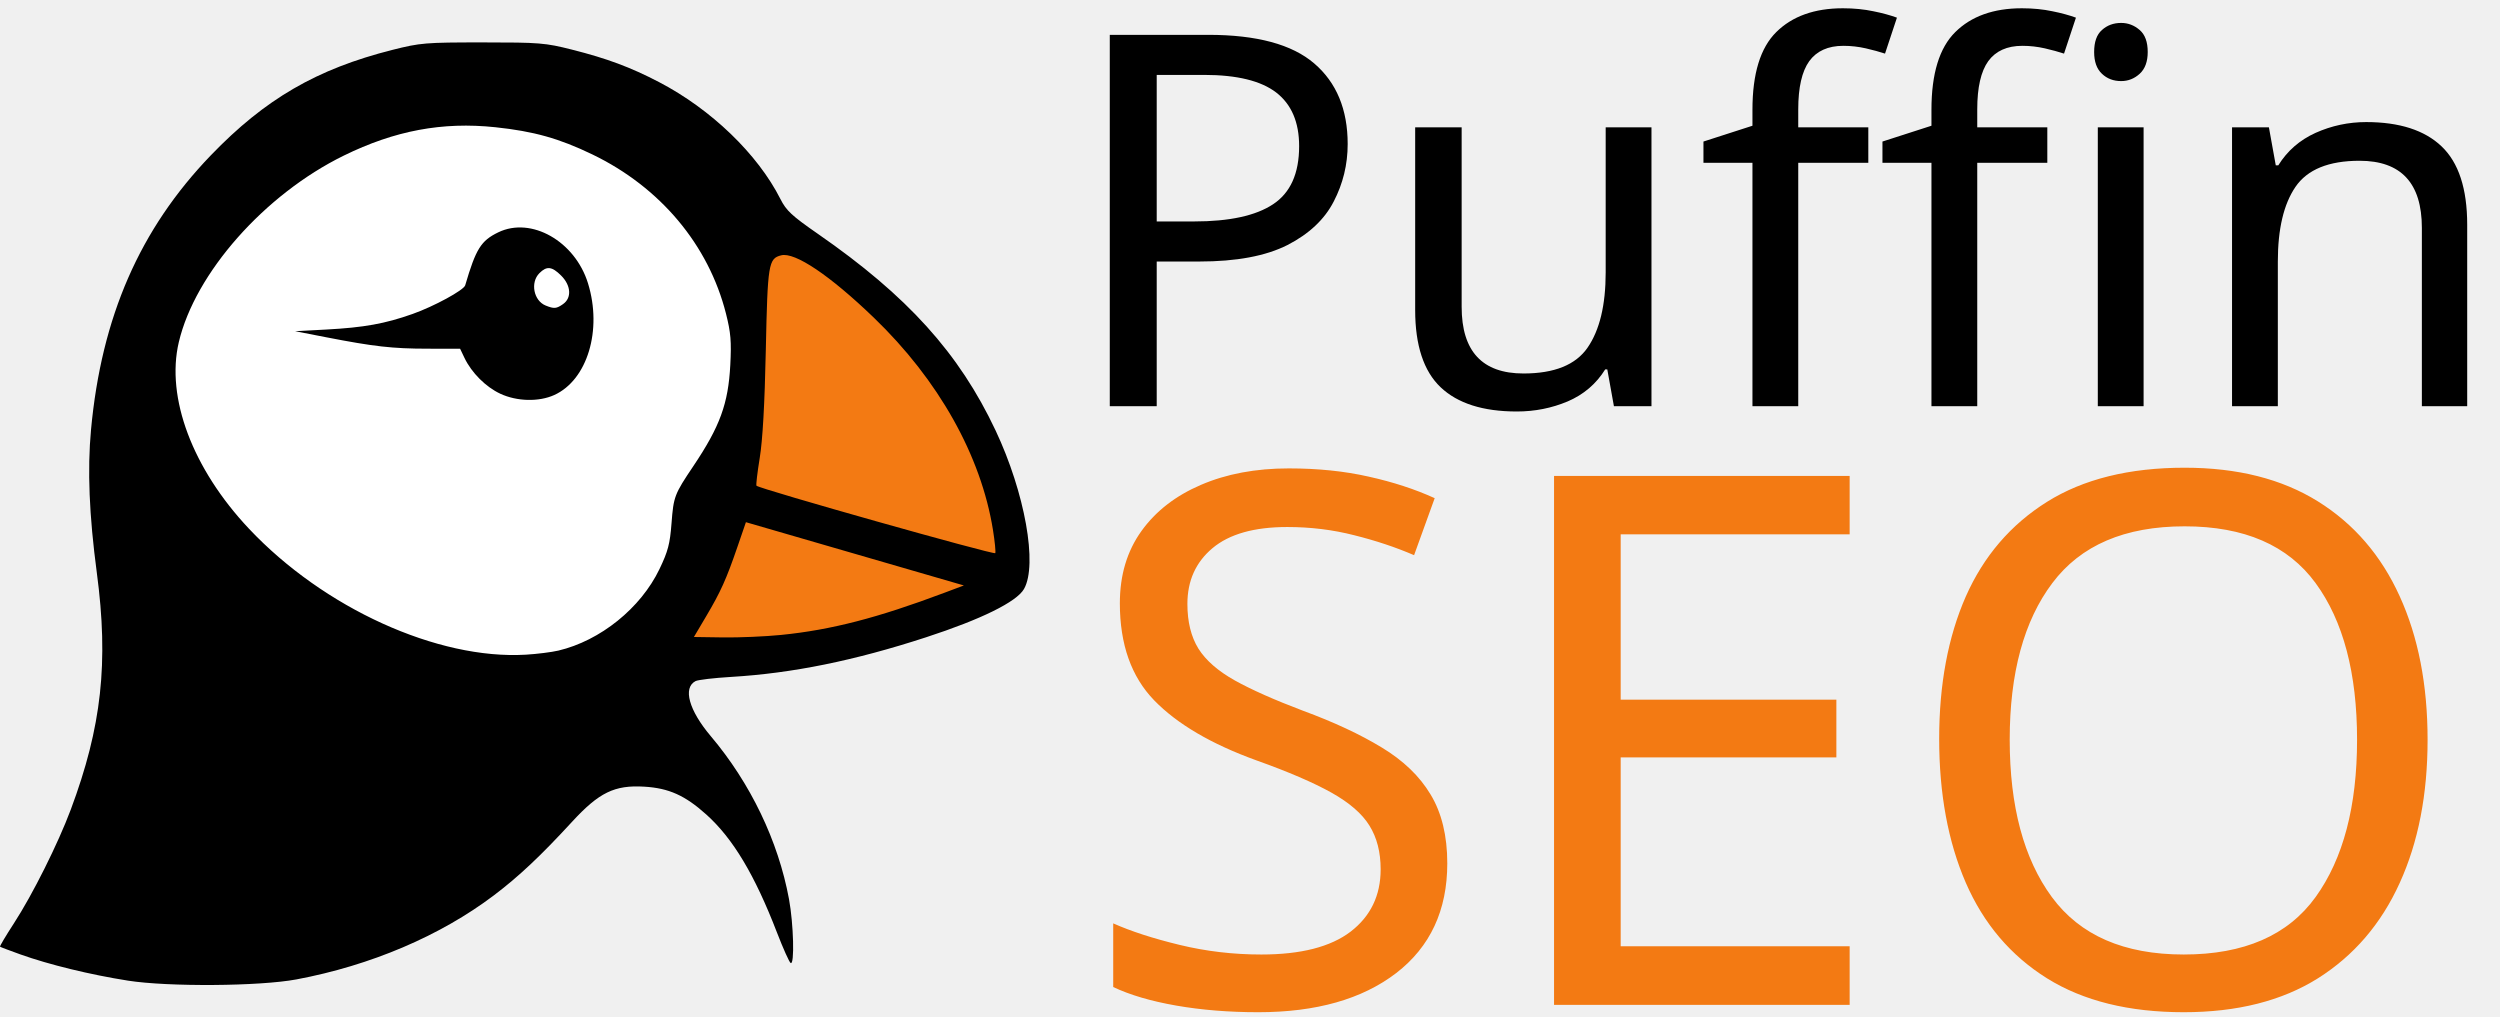
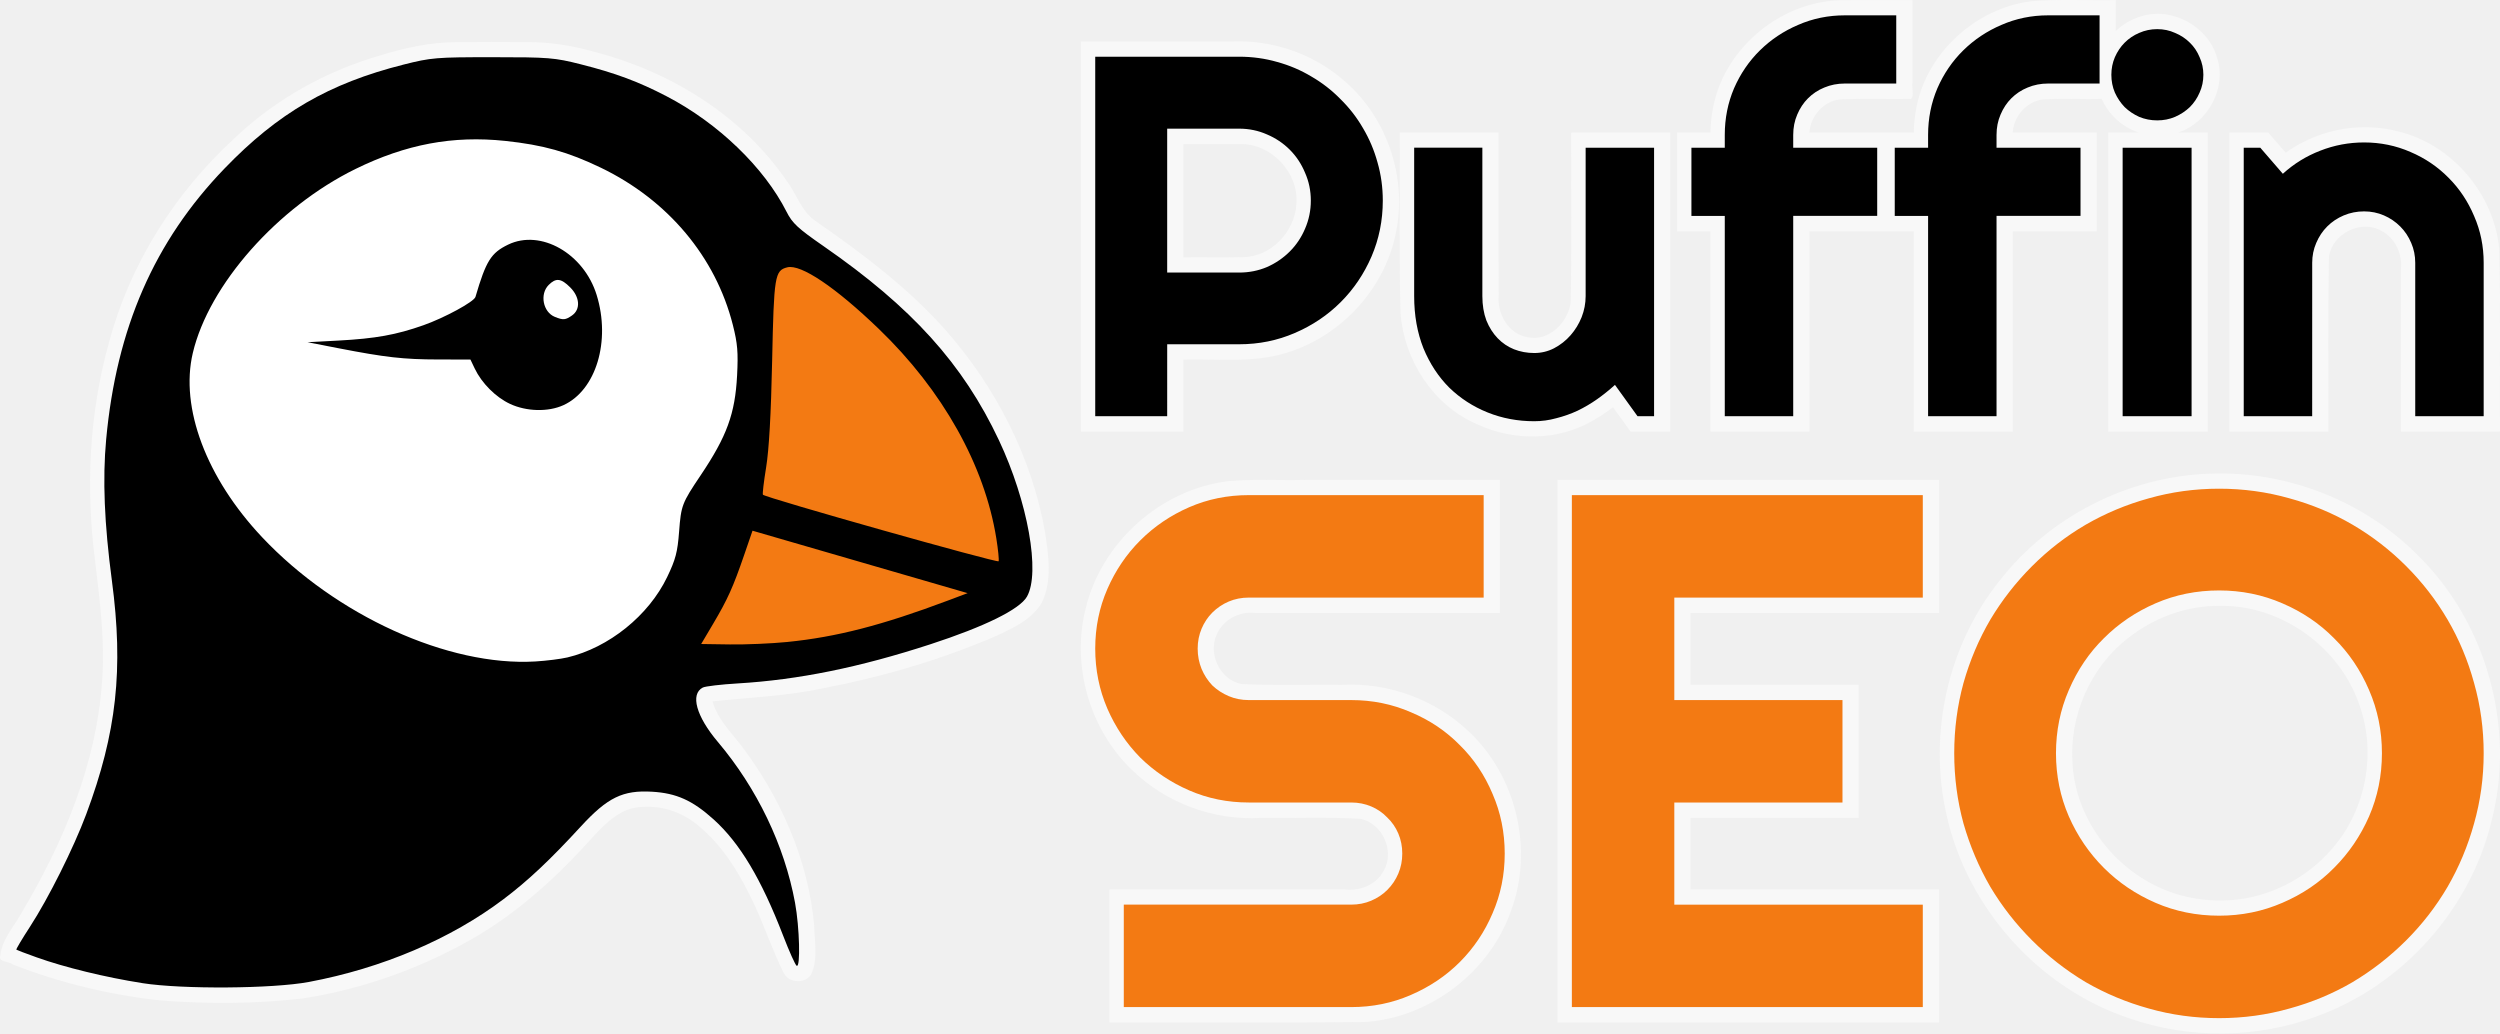
- <svg xmlns="http://www.w3.org/2000/svg" width="170.597mm" height="69.336mm" viewBox="0 0 170.597 69.336" version="1.1" id="svg1" xml:space="preserve">
+ <svg xmlns="http://www.w3.org/2000/svg" width="172.855mm" height="71.458mm" viewBox="0 0 172.855 71.458" version="1.1" id="svg1" xml:space="preserve">
  <defs id="defs1" />
-   <g id="layer1" transform="translate(-18.88077,-103.1511)">
+   <g id="layer1" transform="translate(-18.27106,-87.03009)">
    <g id="g10" transform="translate(-22.33088,260.7)">
-       <g id="g9">
-         <text xml:space="preserve" style="font-style:normal;font-variant:normal;font-weight:normal;font-stretch:normal;font-size:35.502px;font-family:Righteous;-inkscape-font-specification:Righteous;text-align:start;writing-mode:lr-tb;direction:ltr;text-anchor:start;fill:#000000;fill-opacity:1;stroke-width:2.142;stroke-linecap:round;stroke-linejoin:round;stroke-miterlimit:4.9" x="113.503" y="-129.831" id="text5">
-           <tspan id="tspan5" style="font-style:normal;font-variant:normal;font-weight:normal;font-stretch:normal;font-family:Righteous;-inkscape-font-specification:Righteous;fill:#000000;fill-opacity:1;stroke-width:2.142" x="113.503" y="-129.831">Puffin</tspan>
-         </text>
-         <text xml:space="preserve" style="font-style:normal;font-variant:normal;font-weight:normal;font-stretch:normal;font-size:50.555px;font-family:Righteous;-inkscape-font-specification:Righteous;text-align:start;writing-mode:lr-tb;direction:ltr;text-anchor:start;fill:#f37a13;fill-opacity:1;stroke-width:3.05;stroke-linecap:round;stroke-linejoin:round;stroke-miterlimit:4.9" x="114.599" y="-88.978" id="text6">
-           <tspan id="tspan6" style="stroke-width:3.05" x="114.599" y="-88.978">SEO</tspan>
-         </text>
-       </g>
-       <g id="g8" transform="matrix(0.6962457,0,0,0.6962457,16.31818,-79.15123)">
-         <path id="path6" style="fill:#ffffff;stroke-width:3.065;stroke-linecap:round;stroke-linejoin:round;stroke-miterlimit:4.9" d="M 108.459,-74.972 A 29.697,29.287 0 0 1 78.762,-45.685 29.697,29.287 0 0 1 49.064,-74.972 29.697,29.287 0 0 1 78.762,-104.26 29.697,29.287 0 0 1 108.459,-74.972 Z" />
-         <path id="path7" style="fill:#f37a13;fill-opacity:1;stroke-width:3.108;stroke-linecap:round;stroke-linejoin:round;stroke-miterlimit:4.9" d="m 109.549,-89.854 12.702,6.866 10.73,14.74 1.776,13.042 -15.694,5.481 -16.311,0.849 5.251,-14.313 z" />
-         <path style="fill:#000000" d="m 48.271,-16.493 c -3.653,-0.573 -7.729,-1.567 -10.507,-2.562 -1.061,-0.38 -1.964,-0.722 -2.008,-0.761 -0.044,-0.039 0.567,-1.067 1.358,-2.284 1.827,-2.812 4.329,-7.815 5.575,-11.15 3.032,-8.114 3.725,-14.413 2.555,-23.21 -0.752,-5.655 -0.933,-10.093 -0.57,-14.018 1.023,-11.064 4.782,-19.673 11.749,-26.906 5.313,-5.516 10.375,-8.455 17.793,-10.328 2.738,-0.692 3.222,-0.732 8.849,-0.732 5.577,0 6.13,0.045 8.743,0.706 3.455,0.874 5.728,1.721 8.522,3.175 5.112,2.66 9.689,7.067 11.913,11.47 0.575,1.139 1.115,1.64 3.674,3.414 8.769,6.077 13.847,11.696 17.415,19.272 2.871,6.094 4.137,13.164 2.782,15.535 -0.72,1.26 -4.189,2.97 -9.6,4.733 -7.038,2.293 -13.104,3.526 -19.108,3.883 -1.673,0.1 -3.241,0.284 -3.484,0.411 -1.261,0.655 -0.653,2.853 1.493,5.393 3.896,4.612 6.616,10.276 7.668,15.97 0.451,2.443 0.557,6.51 0.162,6.266 -0.136,-0.084 -0.739,-1.43 -1.342,-2.992 -2.178,-5.649 -4.313,-9.214 -6.921,-11.559 -2.084,-1.874 -3.676,-2.589 -6.081,-2.733 -2.914,-0.175 -4.435,0.566 -7.093,3.457 -3.072,3.34 -5.229,5.368 -7.66,7.204 -5.249,3.964 -12.058,6.861 -19.34,8.23 -3.598,0.676 -12.571,0.74 -16.536,0.118 z m 42.201,-32.341 c 4.123,-0.975 8.079,-4.162 9.915,-7.987 0.839,-1.747 1.028,-2.468 1.183,-4.498 0.2,-2.621 0.282,-2.835 2.134,-5.592 2.615,-3.893 3.428,-6.119 3.626,-9.926 0.119,-2.302 0.047,-3.168 -0.421,-5.018 -1.707,-6.749 -6.447,-12.4 -13.093,-15.607 -3.264,-1.575 -5.746,-2.271 -9.516,-2.669 -5.192,-0.547 -9.851,0.327 -14.862,2.786 -7.76,3.809 -14.565,11.507 -16.16,18.281 -1.279,5.432 1.343,12.405 6.874,18.279 7.329,7.784 18.494,12.862 27.146,12.349 1.091,-0.065 2.52,-0.245 3.175,-0.399 z m -5.69,-25.181 c -1.418,-0.66 -2.813,-2.057 -3.506,-3.51 l -0.427,-0.895 -3.192,-0.005 c -3.451,-0.006 -5.236,-0.207 -9.939,-1.122 l -3.043,-0.592 3.043,-0.163 c 3.71,-0.199 5.768,-0.57 8.472,-1.527 2.108,-0.746 5.018,-2.33 5.158,-2.807 1.048,-3.577 1.544,-4.372 3.243,-5.195 3.231,-1.564 7.518,0.873 8.792,4.997 1.417,4.587 -0.059,9.474 -3.306,10.949 -1.509,0.686 -3.66,0.633 -5.296,-0.129 z m 6.161,-8.786 c 0.859,-0.602 0.778,-1.82 -0.185,-2.783 -0.91,-0.91 -1.414,-0.967 -2.137,-0.244 -0.912,0.912 -0.568,2.698 0.613,3.173 0.83,0.335 1.051,0.316 1.71,-0.145 z m 21.394,32.427 c 4.863,-0.488 9.423,-1.665 15.936,-4.114 l 1.95,-0.733 -10.681,-3.1 -10.681,-3.1 -0.83,2.415 c -1.096,3.191 -1.64,4.398 -3.072,6.817 l -1.196,2.02 2.849,0.042 c 1.567,0.023 4.143,-0.087 5.724,-0.246 z m 20.738,-10.282 c -1.166,-7.28 -5.334,-14.708 -11.679,-20.813 -4.299,-4.137 -7.73,-6.446 -9.076,-6.108 -1.249,0.313 -1.331,0.817 -1.509,9.289 -0.112,5.306 -0.309,8.807 -0.595,10.561 -0.235,1.443 -0.379,2.672 -0.32,2.732 0.32,0.32 23.323,6.813 23.405,6.607 0.054,-0.135 -0.048,-1.156 -0.226,-2.268 z" id="path8" />
+       <g id="g17">
+         <g id="g16" transform="translate(1.557969,-138.6592)" style="display:inline;fill:#f8f8f8;fill-opacity:1">
+           <g id="g15" transform="matrix(0.6962457,0,0,0.6962457,15.79886,-41.75999)" style="fill:#f8f8f8;fill-opacity:1">
+             <path id="path15" style="fill:#f8f8f8;fill-opacity:1" d="m 216.047,9.722 c -6.069,0.204 -11.683,5.021 -12.61,11.057 -0.113,0.685 -0.183,1.379 -0.189,2.074 -1.107,0 -2.214,0 -3.32,0 0,3.271 0,6.542 0,9.812 1.104,0 2.208,0 3.312,0 0,6.631 0,13.262 0,19.893 3.279,0 6.557,0 9.836,0 0,-6.631 0,-13.262 0,-19.893 3.452,0 6.904,0 10.355,0 0,6.631 0,13.262 0,19.893 3.279,0 6.557,0 9.836,0 0,-6.631 0,-13.262 0,-19.893 2.781,0 5.561,0 8.342,0 0,-3.271 0,-6.542 0,-9.812 -2.783,0 -5.565,0 -8.348,0 0.114,-1.751 1.606,-3.335 3.408,-3.305 1.811,-0.093 3.627,0.02 5.44,-0.029 0.671,1.56 2.036,2.787 3.639,3.334 -0.999,0 -1.997,0 -2.996,0 0,9.902 0,19.803 0,29.705 3.296,0 6.591,0 9.887,0 0,-9.902 0,-19.803 0,-29.705 -0.982,0 -1.965,0 -2.947,0 2.963,-0.956 4.848,-4.432 3.866,-7.422 -0.875,-3.137 -4.544,-5.138 -7.647,-4.08 -0.899,0.279 -1.732,0.772 -2.41,1.425 0,-1.023 0,-2.047 0,-3.07 -2.784,0.049 -5.578,-0.114 -8.355,0.105 -5.714,0.7 -10.749,5.413 -11.548,11.16 -0.092,0.623 -0.153,1.251 -0.157,1.881 -3.456,0 -6.913,0 -10.369,0 0.114,-1.751 1.606,-3.335 3.408,-3.305 2.221,-0.079 4.447,0.008 6.67,-0.029 0.366,-0.241 0.057,-1.156 0.16,-1.66 0,-2.718 0,-5.435 0,-8.153 -2.421,0.006 -4.841,-0.018 -7.262,0.016 z M 155.635,13.816 c -4.971,0 -9.941,0 -14.912,0 0,12.914 0,25.828 0,38.742 3.395,0 6.789,0 10.184,0 0,-2.385 0,-4.77 0,-7.154 3.573,-0.085 7.279,0.398 10.717,-0.83 5.357,-1.82 9.575,-6.669 10.479,-12.274 0.949,-5.429 -1.183,-11.275 -5.452,-14.775 -3.027,-2.569 -7.055,-3.903 -11.015,-3.708 z m -77.006,0.064 c -2.535,0.017 -5.019,0.564 -7.432,1.301 -5.399,1.559 -10.447,4.356 -14.521,8.24 -5.937,5.443 -10.411,12.523 -12.478,20.328 -1.964,7.044 -2.308,14.478 -1.359,21.712 0.465,3.955 0.993,7.911 0.681,11.933 -0.558,8.16 -3.821,15.937 -7.94,22.859 -0.761,1.433 -2.001,2.679 -2.166,4.363 -0.217,0.629 0.89,0.547 1.261,0.861 4.676,1.83 9.61,3.011 14.598,3.563 4.722,0.368 9.49,0.352 14.196,-0.196 6.081,-0.953 11.985,-3.078 17.29,-6.194 4.4,-2.616 8.194,-6.126 11.572,-9.91 1.289,-1.407 2.847,-2.91 4.887,-2.913 2.074,-0.144 4.137,0.619 5.682,1.998 2.458,2.075 4.084,4.897 5.419,7.748 1.039,2.247 1.824,4.613 2.936,6.822 0.626,1.06 2.465,0.983 2.817,-0.263 0.531,-1.447 0.186,-3.027 0.169,-4.527 -0.594,-6.571 -3.379,-12.828 -7.368,-18.035 -1.038,-1.309 -2.271,-2.573 -2.728,-4.225 3.629,-0.383 7.291,-0.522 10.871,-1.279 5.892,-1.123 11.692,-2.812 17.207,-5.179 1.714,-0.793 3.621,-1.644 4.615,-3.335 1.072,-2.199 0.667,-4.745 0.321,-7.069 -1.315,-7.373 -4.859,-14.28 -9.774,-19.9 -3.777,-4.287 -8.382,-7.729 -13.054,-10.971 -1.375,-0.96 -1.83,-2.642 -2.805,-3.93 -4.481,-6.566 -11.668,-10.954 -19.297,-12.889 -2.127,-0.592 -4.315,-0.931 -6.526,-0.919 -2.358,-0.012 -4.718,-0.023 -7.076,0.004 z m 189.021,8.463 c -2.601,0.114 -5.164,0.998 -7.279,2.516 -0.579,-0.669 -1.158,-1.337 -1.736,-2.006 -1.286,0 -2.572,0 -3.857,0 0,9.902 0,19.803 0,29.705 3.279,0 6.557,0 9.836,0 0.022,-5.783 -0.054,-11.571 0.05,-17.351 0.315,-2.304 3.166,-3.749 5.202,-2.597 1.408,0.728 2.144,2.379 1.941,3.923 0,5.341 0,10.683 0,16.024 3.279,0 6.559,0 9.838,0 -0.033,-6.046 0.079,-12.095 -0.068,-18.139 -0.513,-5.497 -4.736,-10.44 -10.13,-11.697 -1.237,-0.315 -2.521,-0.431 -3.796,-0.379 z m -95.258,1.27 c 0.039,5.734 -0.084,11.473 0.078,17.204 0.359,4.674 3.273,9.173 7.643,11.025 3.603,1.669 8.01,1.644 11.465,-0.39 0.698,-0.386 1.361,-0.833 1.993,-1.318 0.582,0.808 1.163,1.616 1.746,2.424 1.313,0 2.626,0 3.939,0 1e-5,-9.902 0,-19.803 0,-29.705 -3.279,0 -6.557,0 -9.836,0 -0.022,5.625 0.061,11.256 -0.054,16.878 -0.267,1.997 -2.196,3.918 -4.295,3.448 -1.899,-0.311 -3.041,-2.352 -2.852,-4.172 -0.036,-5.385 -0.014,-10.769 -0.018,-16.154 -3.27,0 -6.54,0 -9.811,0 0,0.253 0,0.507 0,0.76 z m -15.9,0.387 c 3.123,-0.093 5.9,2.842 5.635,5.953 -0.146,2.743 -2.502,5.239 -5.299,5.279 -1.972,0.058 -3.948,-0.018 -5.922,0.019 0,-3.751 0,-7.501 0,-11.252 1.862,0 3.724,0 5.586,-1e-6 z m 96.43,32.73 c -8.105,0.24 -16.002,4.241 -20.974,10.649 -5.159,6.433 -7.091,15.249 -5.25,23.271 2.058,9.246 9.167,17.188 18.166,20.177 5.974,2.067 12.644,1.996 18.573,-0.197 8.522,-3.083 15.269,-10.608 17.381,-19.425 2.393,-9.255 -0.49,-19.648 -7.306,-26.35 -5.345,-5.401 -13,-8.403 -20.589,-8.124 z m -90.012,0.621 c -2.521,0.064 -5.054,-0.106 -7.566,0.129 -6.703,0.817 -12.583,6.081 -14.145,12.65 -1.427,5.654 0.378,11.977 4.591,16.013 3.36,3.291 8.123,5.05 12.815,4.776 3.3,0.041 6.61,-0.101 9.902,0.091 2.194,0.47 3.424,3.241 2.28,5.178 -0.735,1.371 -2.359,2.023 -3.861,1.832 -7.789,0 -15.578,0 -23.368,0 0,4.405 0,8.81 0,13.215 8.462,-0.02 16.927,0.052 25.387,-0.049 6.464,-0.429 12.419,-4.991 14.523,-11.119 2.226,-6.071 0.493,-13.351 -4.248,-17.752 -3.333,-3.167 -7.979,-4.864 -12.569,-4.612 -3.321,-0.034 -6.649,0.083 -9.964,-0.079 -2.139,-0.399 -3.363,-2.982 -2.468,-4.927 0.626,-1.454 2.242,-2.325 3.801,-2.127 8.105,0 16.21,0 24.315,0 0,-4.405 0,-8.81 0,-13.215 -6.475,-10e-4 -12.951,-0.006 -19.426,-0.002 z m 25.145,0.762 c 0,17.707 0,35.414 0,53.121 12.63,0 25.26,0 37.891,0 10e-6,-4.405 0,-8.81 0,-13.215 -8.226,0 -16.452,0 -24.678,0 0,-2.367 0,-4.734 0,-7.102 5.566,0 11.133,0 16.699,0 0,-4.405 0,-8.81 0,-13.215 -5.566,0 -11.133,0 -16.699,0 0,-2.378 0,-4.757 0,-7.135 8.226,0 16.452,0 24.678,0 10e-6,-4.405 0,-8.81 0,-13.215 -12.63,0 -25.26,0 -37.891,0 0,0.253 0,0.507 0,0.76 z m 65.805,11.746 c 6.113,-0.093 11.951,4.146 13.864,9.935 1.73,4.919 0.521,10.717 -3.049,14.523 -1.694,1.884 -4.086,3.414 -6.6,4.172 -2.97,0.946 -6.387,0.802 -9.215,-0.236 -5.281,-1.92 -9.319,-7.023 -9.655,-12.676 -0.354,-4.758 1.752,-9.63 5.549,-12.544 2.57,-2.03 5.821,-3.212 9.106,-3.174 z" />
+           </g>
+         </g>
+         <g id="g11" transform="translate(0.5193228,-15.06036)" style="display:inline">
+           <path style="font-size:35.502px;font-family:Righteous;-inkscape-font-specification:Righteous;stroke-width:2.142;stroke-linecap:round;stroke-linejoin:round;stroke-miterlimit:4.9" d="m 120.784,-149.714 v 9.95 h 4.975 q 1.023,0 1.924,-0.381 0.901,-0.399 1.577,-1.075 0.676,-0.676 1.057,-1.577 0.399,-0.919 0.399,-1.942 0,-1.023 -0.399,-1.924 -0.381,-0.919 -1.057,-1.595 -0.676,-0.676 -1.577,-1.057 -0.901,-0.399 -1.924,-0.399 z m 0,19.883 h -4.975 v -24.858 h 9.95 q 1.369,0 2.635,0.364 1.265,0.347 2.358,1.005 1.109,0.641 2.011,1.56 0.919,0.901 1.56,2.011 0.659,1.109 1.005,2.375 0.364,1.265 0.364,2.635 0,2.046 -0.78,3.866 -0.78,1.803 -2.132,3.155 -1.352,1.352 -3.172,2.132 -1.803,0.78 -3.848,0.78 h -4.975 z m 30.96,-2.167 q -0.572,0.52 -1.231,0.988 -0.641,0.451 -1.352,0.797 -0.711,0.329 -1.473,0.52 -0.745,0.208 -1.525,0.208 -1.716,0 -3.224,-0.607 -1.508,-0.607 -2.652,-1.716 -1.127,-1.127 -1.785,-2.722 -0.641,-1.612 -0.641,-3.606 v -10.262 h 4.715 v 10.262 q 0,0.936 0.277,1.681 0.295,0.728 0.78,1.231 0.485,0.503 1.127,0.763 0.659,0.26 1.404,0.26 0.728,0 1.369,-0.329 0.659,-0.347 1.144,-0.901 0.485,-0.555 0.763,-1.248 0.277,-0.711 0.277,-1.456 v -10.262 h 4.732 v 18.566 h -1.144 z m 12.325,2.167 h -4.732 v -13.85 h -2.306 v -4.715 h 2.306 v -0.884 q 0,-1.716 0.641,-3.224 0.659,-1.508 1.785,-2.618 1.144,-1.127 2.652,-1.768 1.508,-0.659 3.224,-0.659 h 3.554 v 4.715 h -3.554 q -0.763,0 -1.421,0.277 -0.641,0.26 -1.127,0.745 -0.468,0.468 -0.745,1.127 -0.277,0.641 -0.277,1.404 v 0.884 h 5.807 v 4.715 h -5.807 z m 14.058,0 h -4.732 v -13.85 h -2.306 v -4.715 h 2.306 v -0.884 q 0,-1.716 0.641,-3.224 0.659,-1.508 1.785,-2.618 1.144,-1.127 2.652,-1.768 1.508,-0.659 3.224,-0.659 h 3.554 v 4.715 h -3.554 q -0.763,0 -1.421,0.277 -0.641,0.26 -1.127,0.745 -0.468,0.468 -0.745,1.127 -0.277,0.641 -0.277,1.404 v 0.884 h 5.807 v 4.715 h -5.807 z m 14.301,-23.61 q 0,0.659 -0.26,1.231 -0.243,0.572 -0.676,1.005 -0.433,0.416 -1.023,0.676 -0.572,0.243 -1.231,0.243 -0.659,0 -1.248,-0.243 -0.572,-0.26 -1.005,-0.676 -0.416,-0.433 -0.676,-1.005 -0.243,-0.572 -0.243,-1.231 0,-0.641 0.243,-1.213 0.26,-0.589 0.676,-1.005 0.433,-0.433 1.005,-0.676 0.589,-0.26 1.248,-0.26 0.659,0 1.231,0.26 0.589,0.243 1.023,0.676 0.433,0.416 0.676,1.005 0.26,0.572 0.26,1.213 z m -0.815,23.61 h -4.767 v -18.566 h 4.767 z m 8.338,0 h -4.732 v -18.566 h 1.144 l 1.56,1.803 q 1.144,-1.04 2.583,-1.595 1.456,-0.572 3.034,-0.572 1.699,0 3.207,0.659 1.508,0.641 2.635,1.785 1.127,1.127 1.768,2.652 0.659,1.508 0.659,3.224 v 10.609 h -4.732 v -10.609 q 0,-0.728 -0.277,-1.369 -0.277,-0.659 -0.763,-1.144 -0.485,-0.485 -1.127,-0.763 -0.641,-0.277 -1.369,-0.277 -0.745,0 -1.404,0.277 -0.659,0.277 -1.144,0.763 -0.485,0.485 -0.763,1.144 -0.277,0.641 -0.277,1.369 z" id="text5" aria-label="Puffin" />
+           <path d="m 115.809,-113.762 q 0,-2.197 0.839,-4.122 0.839,-1.925 2.271,-3.357 1.456,-1.456 3.382,-2.296 1.925,-0.839 4.122,-0.839 h 16.243 v 7.085 h -16.243 q -0.741,0 -1.382,0.272 -0.642,0.272 -1.136,0.765 -0.469,0.469 -0.741,1.111 -0.272,0.642 -0.272,1.382 0,0.741 0.272,1.407 0.272,0.642 0.741,1.136 0.494,0.469 1.136,0.741 0.642,0.272 1.382,0.272 h 7.085 q 2.197,0 4.122,0.839 1.95,0.815 3.382,2.271 1.456,1.432 2.271,3.382 0.839,1.925 0.839,4.122 0,2.197 -0.839,4.122 -0.815,1.925 -2.271,3.382 -1.432,1.432 -3.382,2.271 -1.925,0.839 -4.122,0.839 h -15.724 v -7.085 h 15.724 q 0.741,0 1.382,-0.272 0.642,-0.272 1.111,-0.741 0.494,-0.494 0.765,-1.136 0.272,-0.642 0.272,-1.382 0,-0.741 -0.272,-1.382 -0.272,-0.642 -0.765,-1.111 -0.469,-0.494 -1.111,-0.765 -0.642,-0.272 -1.382,-0.272 h -7.085 q -2.197,0 -4.122,-0.839 -1.925,-0.839 -3.382,-2.271 -1.432,-1.456 -2.271,-3.382 -0.839,-1.95 -0.839,-4.147 z m 57.22,24.784 h -24.265 v -35.398 h 24.265 v 7.085 h -17.181 v 7.085 h 11.627 v 7.085 h -11.627 v 7.06 h 17.181 z m 38.78,-17.551 q 0,2.518 -0.666,4.863 -0.642,2.32 -1.827,4.369 -1.185,2.024 -2.863,3.703 -1.679,1.679 -3.703,2.888 -2.024,1.185 -4.369,1.827 -2.345,0.666 -4.863,0.666 -2.518,0 -4.863,-0.666 -2.32,-0.642 -4.369,-1.827 -2.024,-1.21 -3.703,-2.888 -1.679,-1.679 -2.888,-3.703 -1.185,-2.049 -1.851,-4.369 -0.642,-2.345 -0.642,-4.863 0,-2.518 0.642,-4.863 0.666,-2.345 1.851,-4.369 1.21,-2.024 2.888,-3.703 1.679,-1.679 3.703,-2.863 2.049,-1.185 4.369,-1.827 2.345,-0.666 4.863,-0.666 2.518,0 4.863,0.666 2.345,0.642 4.369,1.827 2.024,1.185 3.703,2.863 1.679,1.679 2.863,3.703 1.185,2.024 1.827,4.369 0.666,2.345 0.666,4.863 z m -7.035,0 q 0,-2.32 -0.889,-4.369 -0.889,-2.074 -2.419,-3.579 -1.506,-1.53 -3.579,-2.419 -2.049,-0.889 -4.369,-0.889 -2.345,0 -4.394,0.889 -2.049,0.889 -3.579,2.419 -1.53,1.506 -2.419,3.579 -0.889,2.049 -0.889,4.369 0,2.32 0.889,4.369 0.889,2.024 2.419,3.555 1.53,1.53 3.579,2.419 2.049,0.889 4.394,0.889 2.32,0 4.369,-0.889 2.074,-0.889 3.579,-2.419 1.53,-1.53 2.419,-3.555 0.889,-2.049 0.889,-4.369 z" id="text6" style="font-size:50.555px;font-family:Righteous;-inkscape-font-specification:Righteous;fill:#f37a13;stroke-width:3.05;stroke-linecap:round;stroke-linejoin:round;stroke-miterlimit:4.9" aria-label="SEO" />
+           <g id="g8" transform="matrix(0.6962457,0,0,0.6962457,16.31818,-79.15123)">
+             <path id="path6" style="fill:#ffffff;stroke-width:3.065;stroke-linecap:round;stroke-linejoin:round;stroke-miterlimit:4.9" d="M 108.459,-74.972 A 29.697,29.287 0 0 1 78.762,-45.685 29.697,29.287 0 0 1 49.064,-74.972 29.697,29.287 0 0 1 78.762,-104.26 29.697,29.287 0 0 1 108.459,-74.972 Z" />
+             <path id="path7" style="fill:#f37a13;fill-opacity:1;stroke-width:3.108;stroke-linecap:round;stroke-linejoin:round;stroke-miterlimit:4.9" d="m 109.549,-89.854 12.702,6.866 10.73,14.74 1.776,13.042 -15.694,5.481 -16.311,0.849 5.251,-14.313 z" />
+             <path style="fill:#000000" d="m 48.271,-16.493 c -3.653,-0.573 -7.729,-1.567 -10.507,-2.562 -1.061,-0.38 -1.964,-0.722 -2.008,-0.761 -0.044,-0.039 0.567,-1.067 1.358,-2.284 1.827,-2.812 4.329,-7.815 5.575,-11.15 3.032,-8.114 3.725,-14.413 2.555,-23.21 -0.752,-5.655 -0.933,-10.093 -0.57,-14.018 1.023,-11.064 4.782,-19.673 11.749,-26.906 5.313,-5.516 10.375,-8.455 17.793,-10.328 2.738,-0.692 3.222,-0.732 8.849,-0.732 5.577,0 6.13,0.045 8.743,0.706 3.455,0.874 5.728,1.721 8.522,3.175 5.112,2.66 9.689,7.067 11.913,11.47 0.575,1.139 1.115,1.64 3.674,3.414 8.769,6.077 13.847,11.696 17.415,19.272 2.871,6.094 4.137,13.164 2.782,15.535 -0.72,1.26 -4.189,2.97 -9.6,4.733 -7.038,2.293 -13.104,3.526 -19.108,3.883 -1.673,0.1 -3.241,0.284 -3.484,0.411 -1.261,0.655 -0.653,2.853 1.493,5.393 3.896,4.612 6.616,10.276 7.668,15.97 0.451,2.443 0.557,6.51 0.162,6.266 -0.136,-0.084 -0.739,-1.43 -1.342,-2.992 -2.178,-5.649 -4.313,-9.214 -6.921,-11.559 -2.084,-1.874 -3.676,-2.589 -6.081,-2.733 -2.914,-0.175 -4.435,0.566 -7.093,3.457 -3.072,3.34 -5.229,5.368 -7.66,7.204 -5.249,3.964 -12.058,6.861 -19.34,8.23 -3.598,0.676 -12.571,0.74 -16.536,0.118 z m 42.201,-32.341 c 4.123,-0.975 8.079,-4.162 9.915,-7.987 0.839,-1.747 1.028,-2.468 1.183,-4.498 0.2,-2.621 0.282,-2.835 2.134,-5.592 2.615,-3.893 3.428,-6.119 3.626,-9.926 0.119,-2.302 0.047,-3.168 -0.421,-5.018 -1.707,-6.749 -6.447,-12.4 -13.093,-15.607 -3.264,-1.575 -5.746,-2.271 -9.516,-2.669 -5.192,-0.547 -9.851,0.327 -14.862,2.786 -7.76,3.809 -14.565,11.507 -16.16,18.281 -1.279,5.432 1.343,12.405 6.874,18.279 7.329,7.784 18.494,12.862 27.146,12.349 1.091,-0.065 2.52,-0.245 3.175,-0.399 z m -5.69,-25.181 c -1.418,-0.66 -2.813,-2.057 -3.506,-3.51 l -0.427,-0.895 -3.192,-0.005 c -3.451,-0.006 -5.236,-0.207 -9.939,-1.122 l -3.043,-0.592 3.043,-0.163 c 3.71,-0.199 5.768,-0.57 8.472,-1.527 2.108,-0.746 5.018,-2.33 5.158,-2.807 1.048,-3.577 1.544,-4.372 3.243,-5.195 3.231,-1.564 7.518,0.873 8.792,4.997 1.417,4.587 -0.059,9.474 -3.306,10.949 -1.509,0.686 -3.66,0.633 -5.296,-0.129 z m 6.161,-8.786 c 0.859,-0.602 0.778,-1.82 -0.185,-2.783 -0.91,-0.91 -1.414,-0.967 -2.137,-0.244 -0.912,0.912 -0.568,2.698 0.613,3.173 0.83,0.335 1.051,0.316 1.71,-0.145 z m 21.394,32.427 c 4.863,-0.488 9.423,-1.665 15.936,-4.114 l 1.95,-0.733 -10.681,-3.1 -10.681,-3.1 -0.83,2.415 c -1.096,3.191 -1.64,4.398 -3.072,6.817 l -1.196,2.02 2.849,0.042 c 1.567,0.023 4.143,-0.087 5.724,-0.246 z m 20.738,-10.282 c -1.166,-7.28 -5.334,-14.708 -11.679,-20.813 -4.299,-4.137 -7.73,-6.446 -9.076,-6.108 -1.249,0.313 -1.331,0.817 -1.509,9.289 -0.112,5.306 -0.309,8.807 -0.595,10.561 -0.235,1.443 -0.379,2.672 -0.32,2.732 0.32,0.32 23.323,6.813 23.405,6.607 0.054,-0.135 -0.048,-1.156 -0.226,-2.268 z" id="path8" />
+           </g>
+         </g>
      </g>
    </g>
  </g>
</svg>
